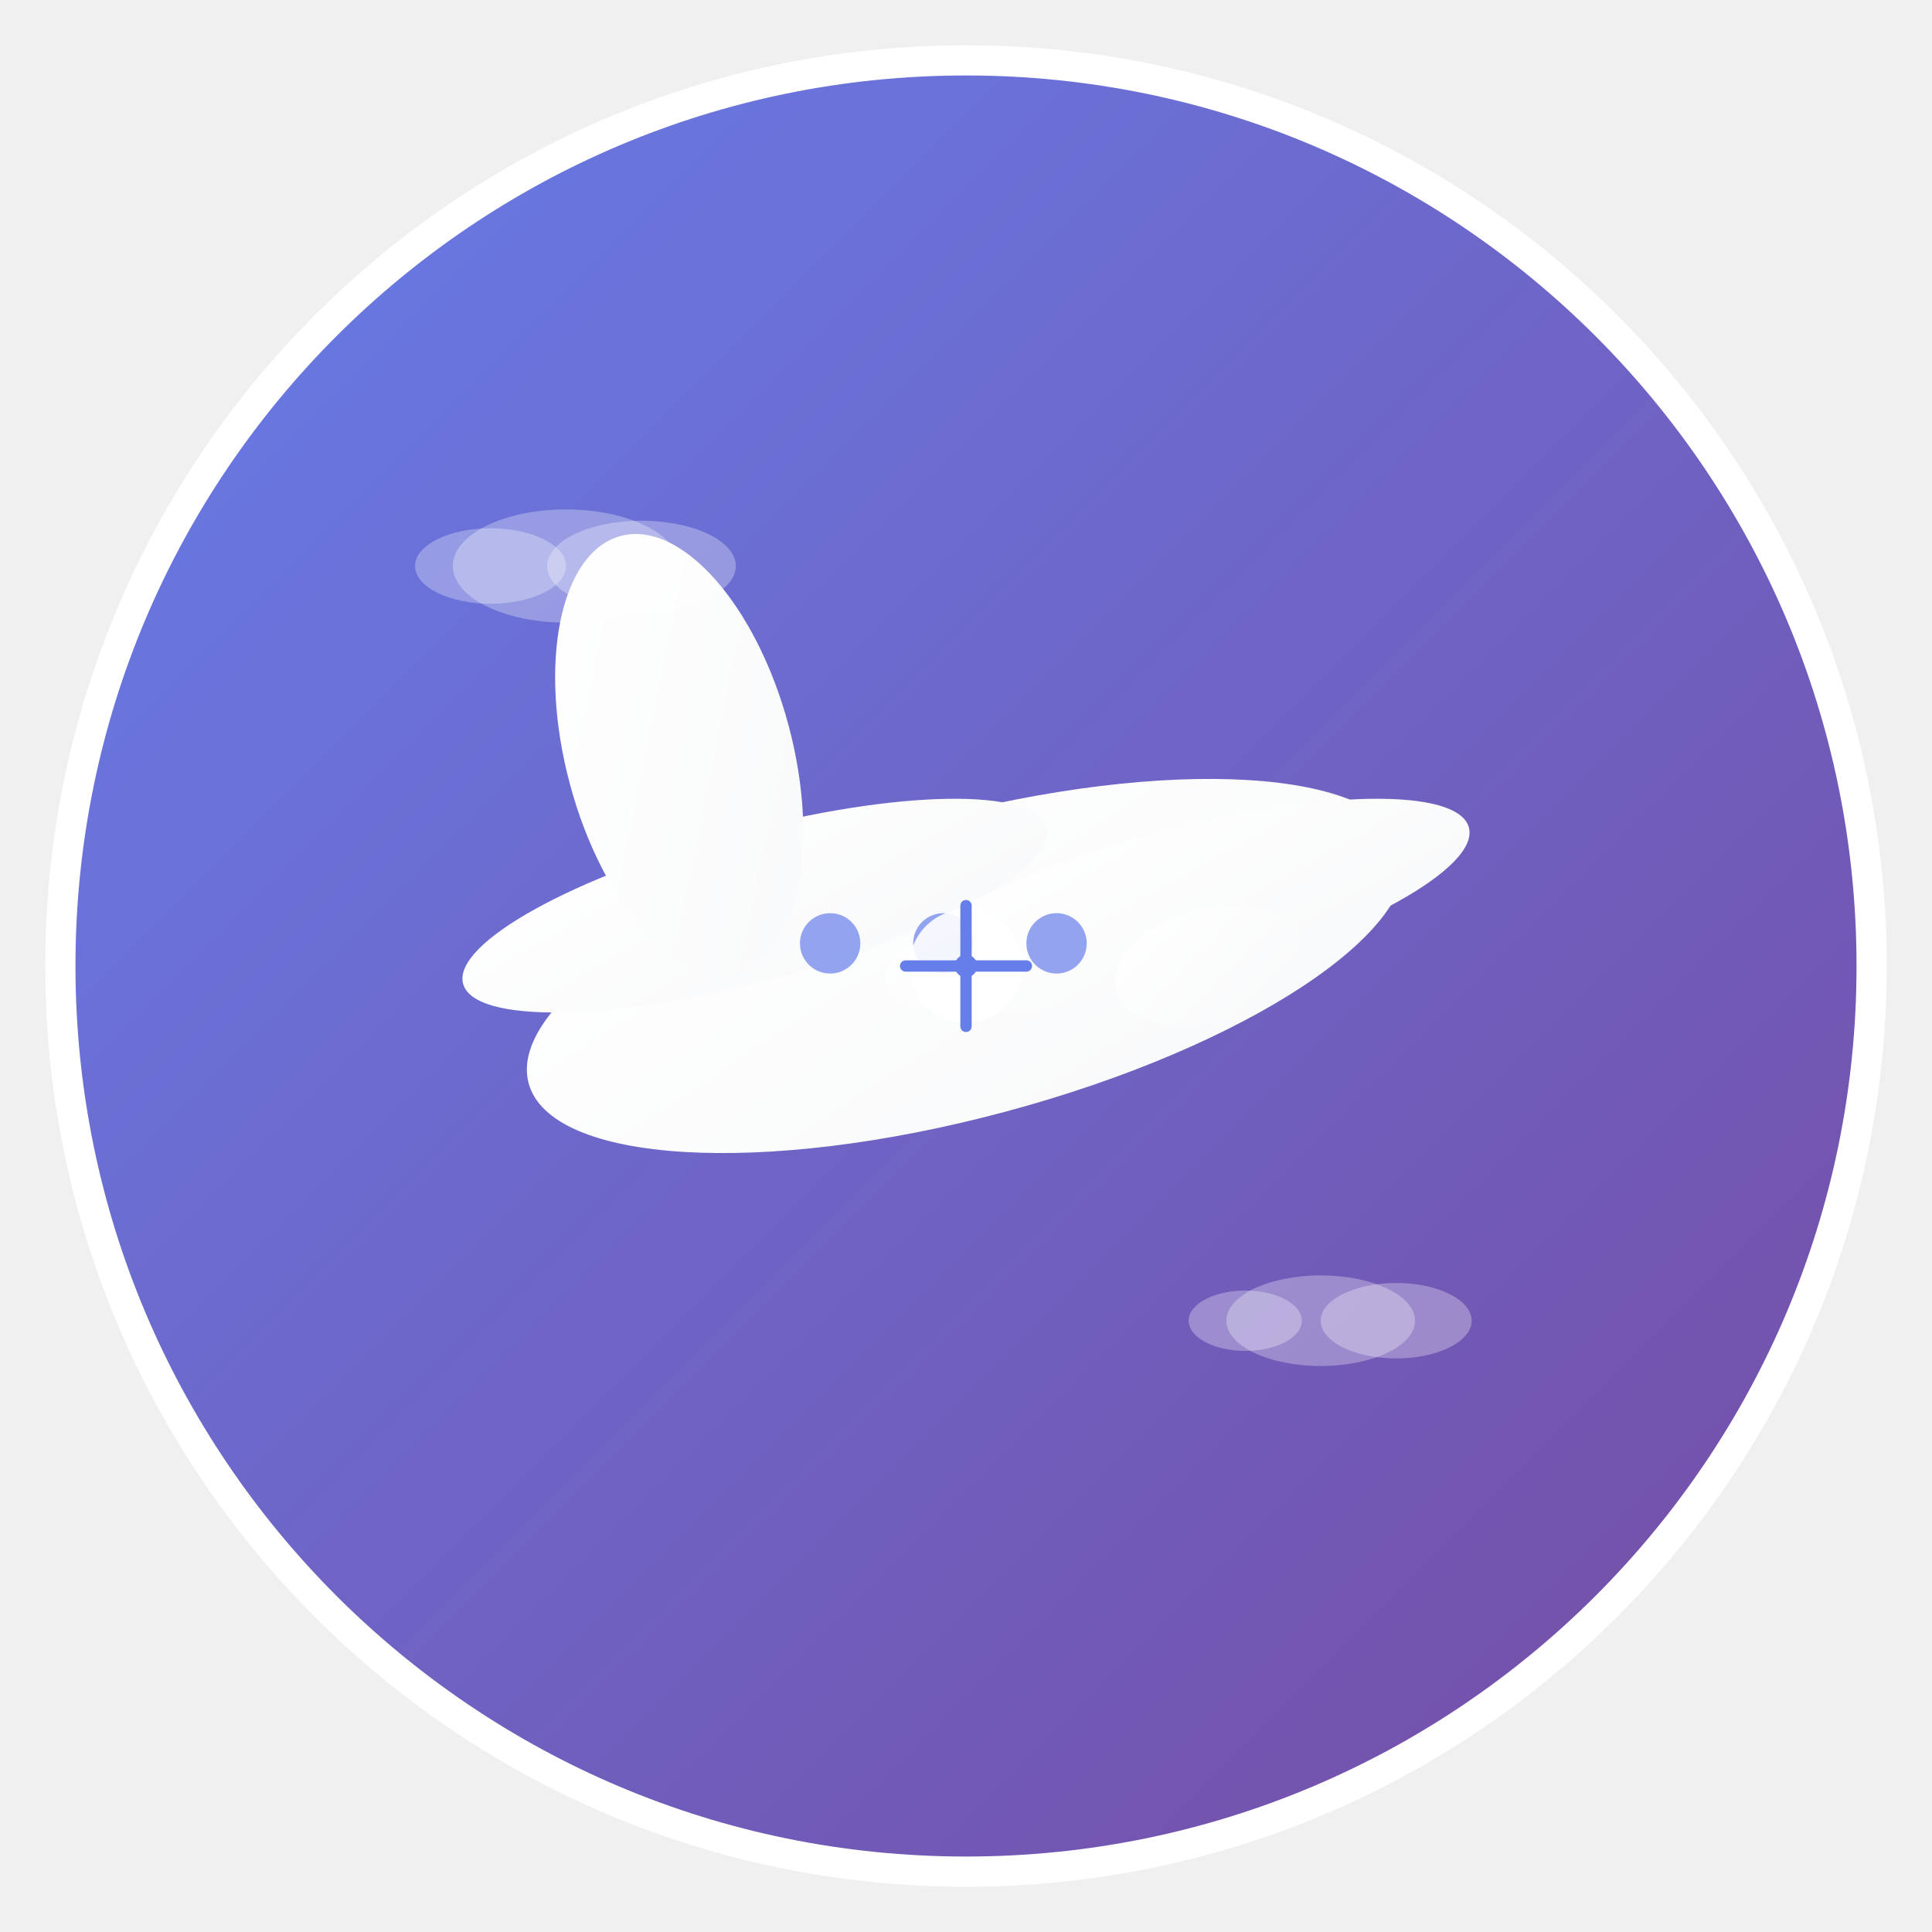
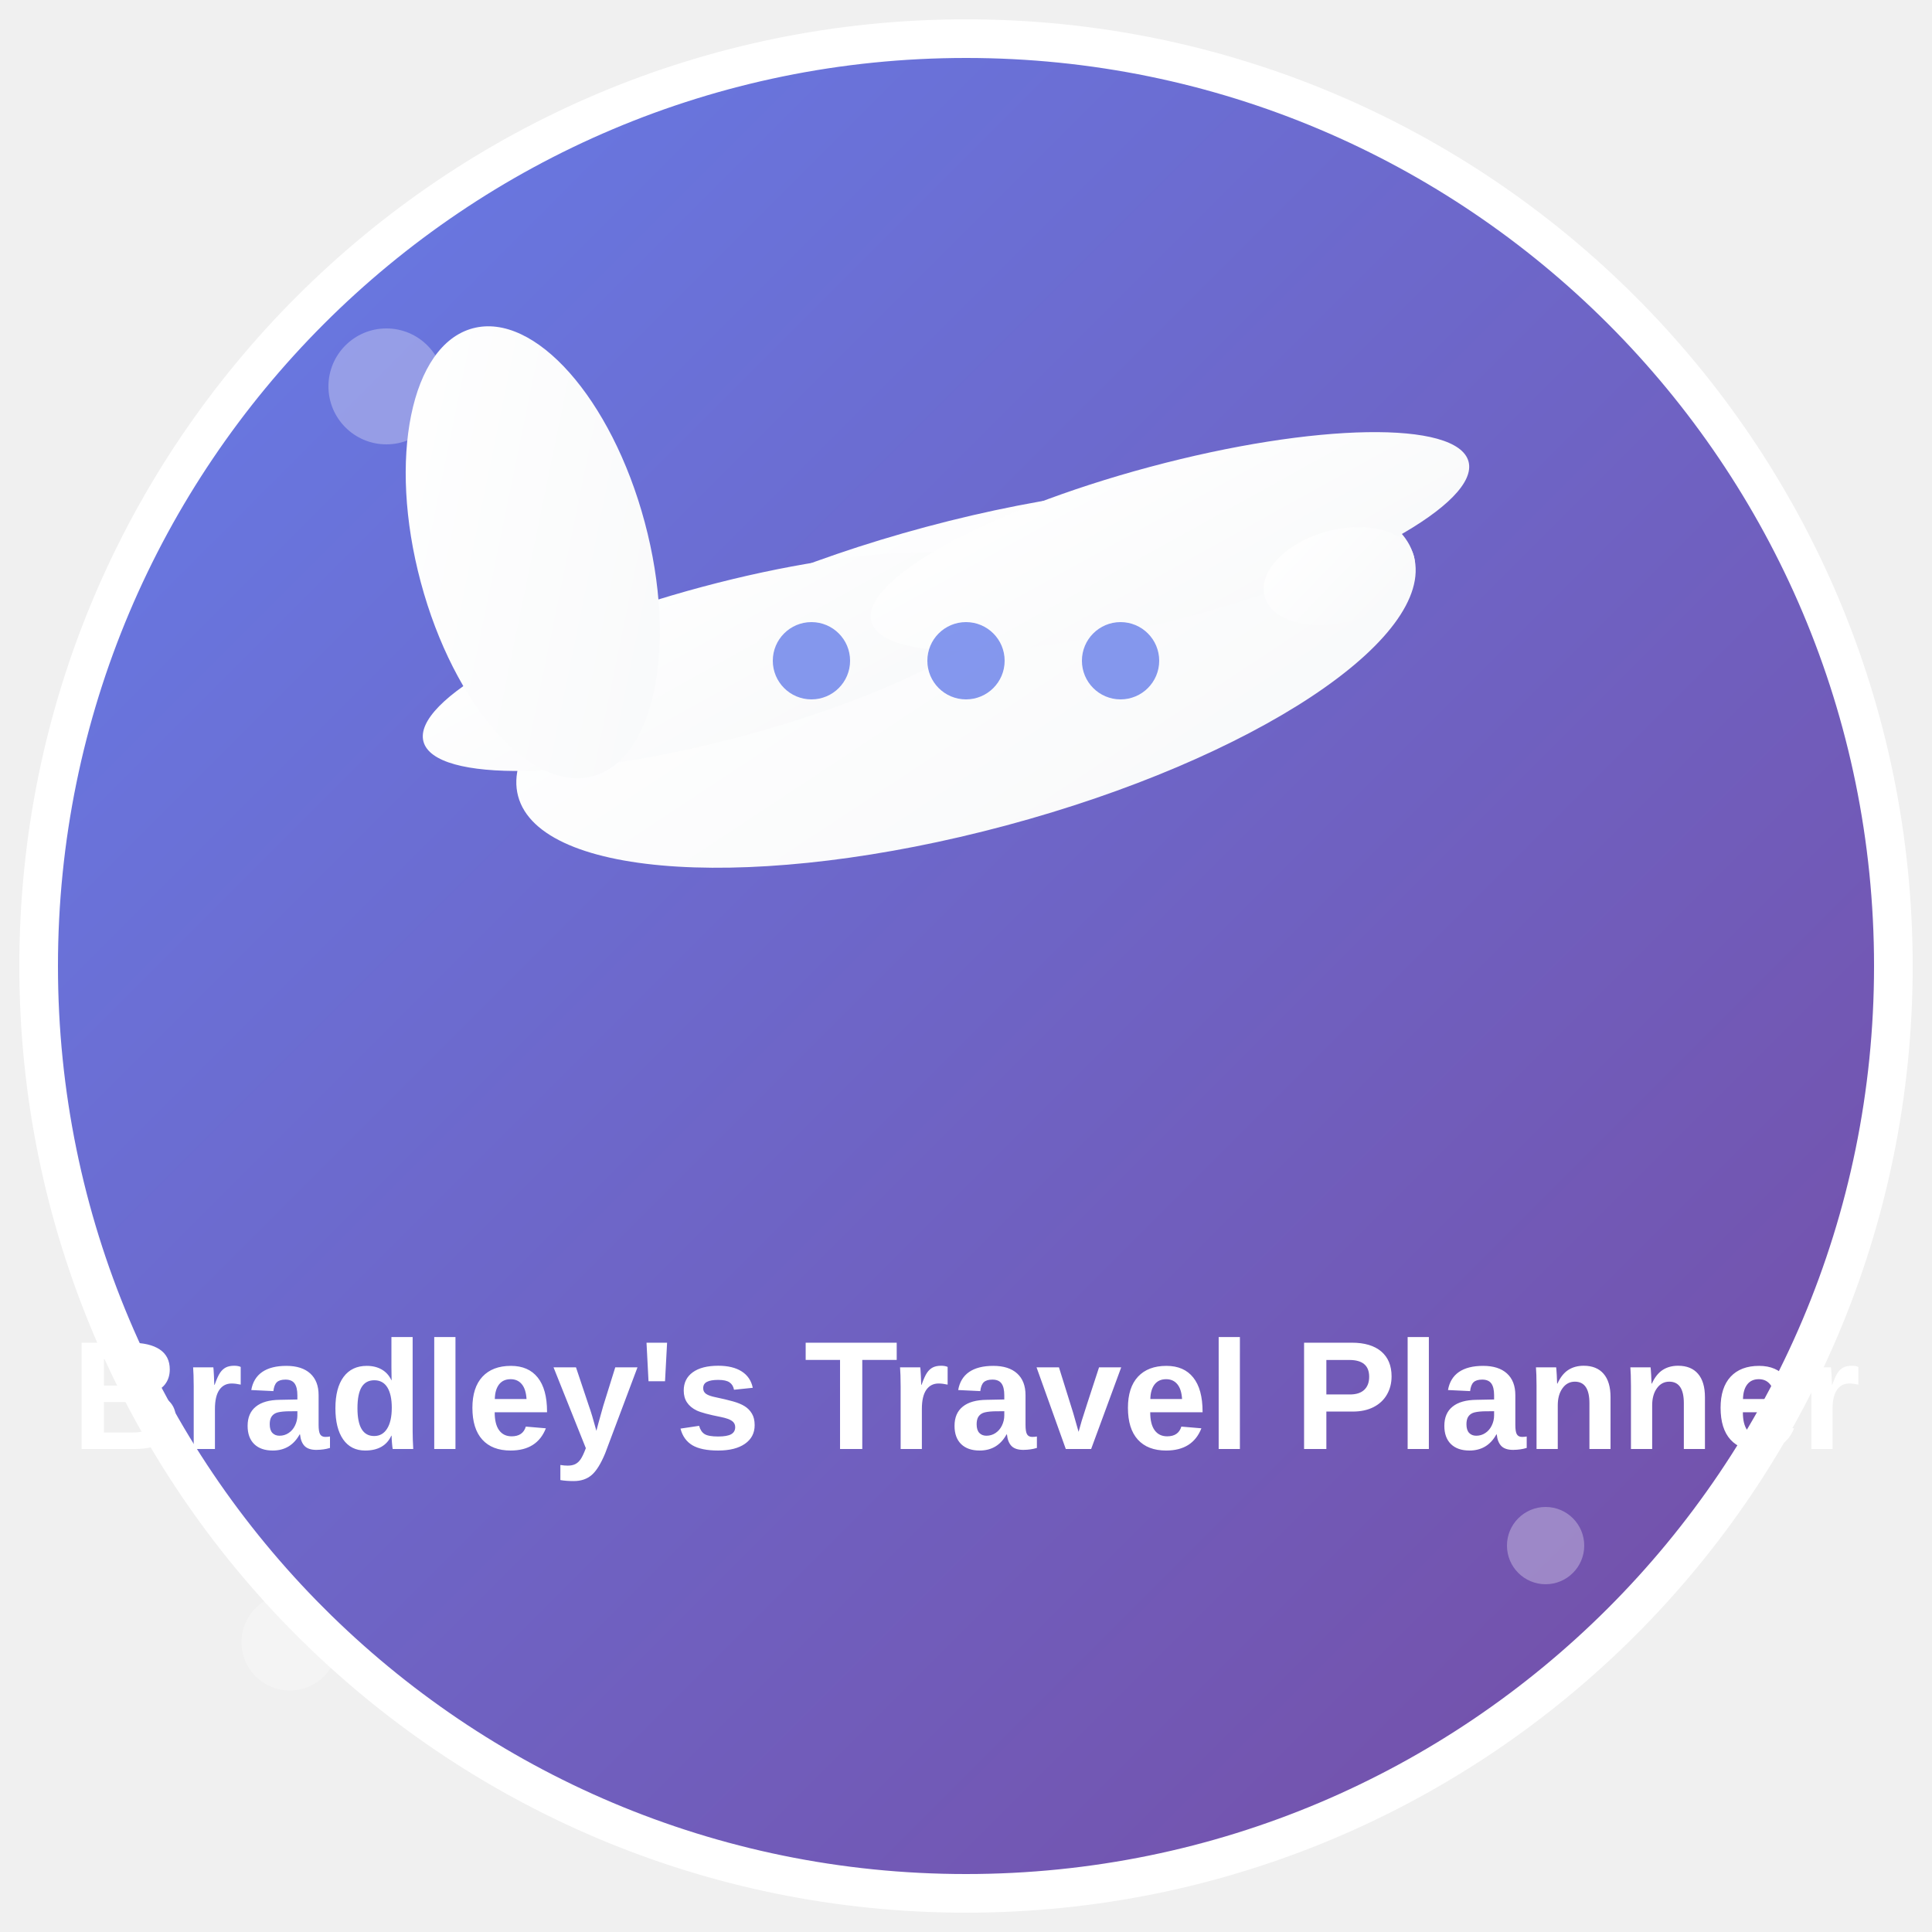
<svg xmlns="http://www.w3.org/2000/svg" width="512" height="512" viewBox="0 0 512 512">
  <defs>
    <linearGradient id="bg" x1="0%" y1="0%" x2="100%" y2="100%">
      <stop offset="0%" style="stop-color:#667eea;stop-opacity:1" />
      <stop offset="100%" style="stop-color:#764ba2;stop-opacity:1" />
    </linearGradient>
    <linearGradient id="plane" x1="0%" y1="0%" x2="100%" y2="100%">
      <stop offset="0%" style="stop-color:#ffffff;stop-opacity:1" />
      <stop offset="100%" style="stop-color:#f8f9fa;stop-opacity:1" />
    </linearGradient>
  </defs>
-   <circle cx="256" cy="256" r="240" fill="url(#bg)" stroke="#ffffff" stroke-width="8" />
-   <ellipse cx="256" cy="256" rx="120" ry="40" fill="url(#plane)" transform="rotate(-15 256 256)" />
-   <ellipse cx="200" cy="240" rx="80" ry="20" fill="url(#plane)" transform="rotate(-15 200 240)" />
-   <ellipse cx="312" cy="240" rx="80" ry="20" fill="url(#plane)" transform="rotate(-15 312 240)" />
-   <ellipse cx="180" cy="200" rx="30" ry="60" fill="url(#plane)" transform="rotate(-15 180 200)" />
-   <ellipse cx="320" cy="256" rx="25" ry="15" fill="url(#plane)" transform="rotate(-15 320 256)" />
-   <circle cx="220" cy="250" r="8" fill="#667eea" opacity="0.7" />
-   <circle cx="250" cy="250" r="8" fill="#667eea" opacity="0.7" />
-   <circle cx="280" cy="250" r="8" fill="#667eea" opacity="0.7" />
-   <ellipse cx="150" cy="150" rx="30" ry="15" fill="rgba(255,255,255,0.3)" />
-   <ellipse cx="170" cy="150" rx="25" ry="12" fill="rgba(255,255,255,0.3)" />
-   <ellipse cx="130" cy="150" rx="20" ry="10" fill="rgba(255,255,255,0.3)" />
-   <ellipse cx="350" cy="350" rx="25" ry="12" fill="rgba(255,255,255,0.3)" />
-   <ellipse cx="370" cy="350" rx="20" ry="10" fill="rgba(255,255,255,0.3)" />
-   <ellipse cx="330" cy="350" rx="15" ry="8" fill="rgba(255,255,255,0.3)" />
-   <circle cx="256" cy="256" r="15" fill="#ffffff" opacity="0.9" />
-   <line x1="256" y1="240" x2="256" y2="272" stroke="#667eea" stroke-width="3" stroke-linecap="round" />
-   <line x1="240" y1="256" x2="272" y2="256" stroke="#667eea" stroke-width="3" stroke-linecap="round" />
-   <circle cx="256" cy="256" r="3" fill="#667eea" />
+   <circle cx="256" cy="256" r="245.76" fill="url(#bg)" stroke="#ffffff" stroke-width="10.24" />
+   <g transform="translate(256, 179.2)">
+     <ellipse cx="0" cy="0" rx="122.88" ry="40.96" fill="url(#plane)" transform="rotate(-15)" />
+     <ellipse cx="-61.44" cy="-20.48" rx="81.92" ry="20.48" fill="url(#plane)" transform="rotate(-15)" />
+     <ellipse cx="61.44" cy="-20.48" rx="81.92" ry="20.48" fill="url(#plane)" transform="rotate(-15)" />
+     <ellipse cx="-102.4" cy="-61.44" rx="30.72" ry="61.44" fill="url(#plane)" transform="rotate(-15)" />
+     <ellipse cx="102.4" cy="0" rx="20.48" ry="12.288" fill="url(#plane)" transform="rotate(-15)" />
+     <circle cx="-40.96" cy="-4.096" r="10.24" fill="#667eea" opacity="0.8" />
+     <circle cx="0" cy="-4.096" r="10.24" fill="#667eea" opacity="0.8" />
+     <circle cx="40.96" cy="-4.096" r="10.24" fill="#667eea" opacity="0.8" />
+   </g>
+   <text x="256" y="384" text-anchor="middle" font-family="Arial, sans-serif" font-size="40.96" font-weight="bold" fill="white">
+     Bradley's Travel Planner
+   </text>
+   <circle cx="102.4" cy="102.4" r="15.36" fill="rgba(255,255,255,0.3)" />
+   <circle cx="409.6" cy="409.6" r="10.24" fill="rgba(255,255,255,0.3)" />
+   <circle cx="76.8" cy="435.2" r="12.8" fill="rgba(255,255,255,0.3)" />
</svg>
